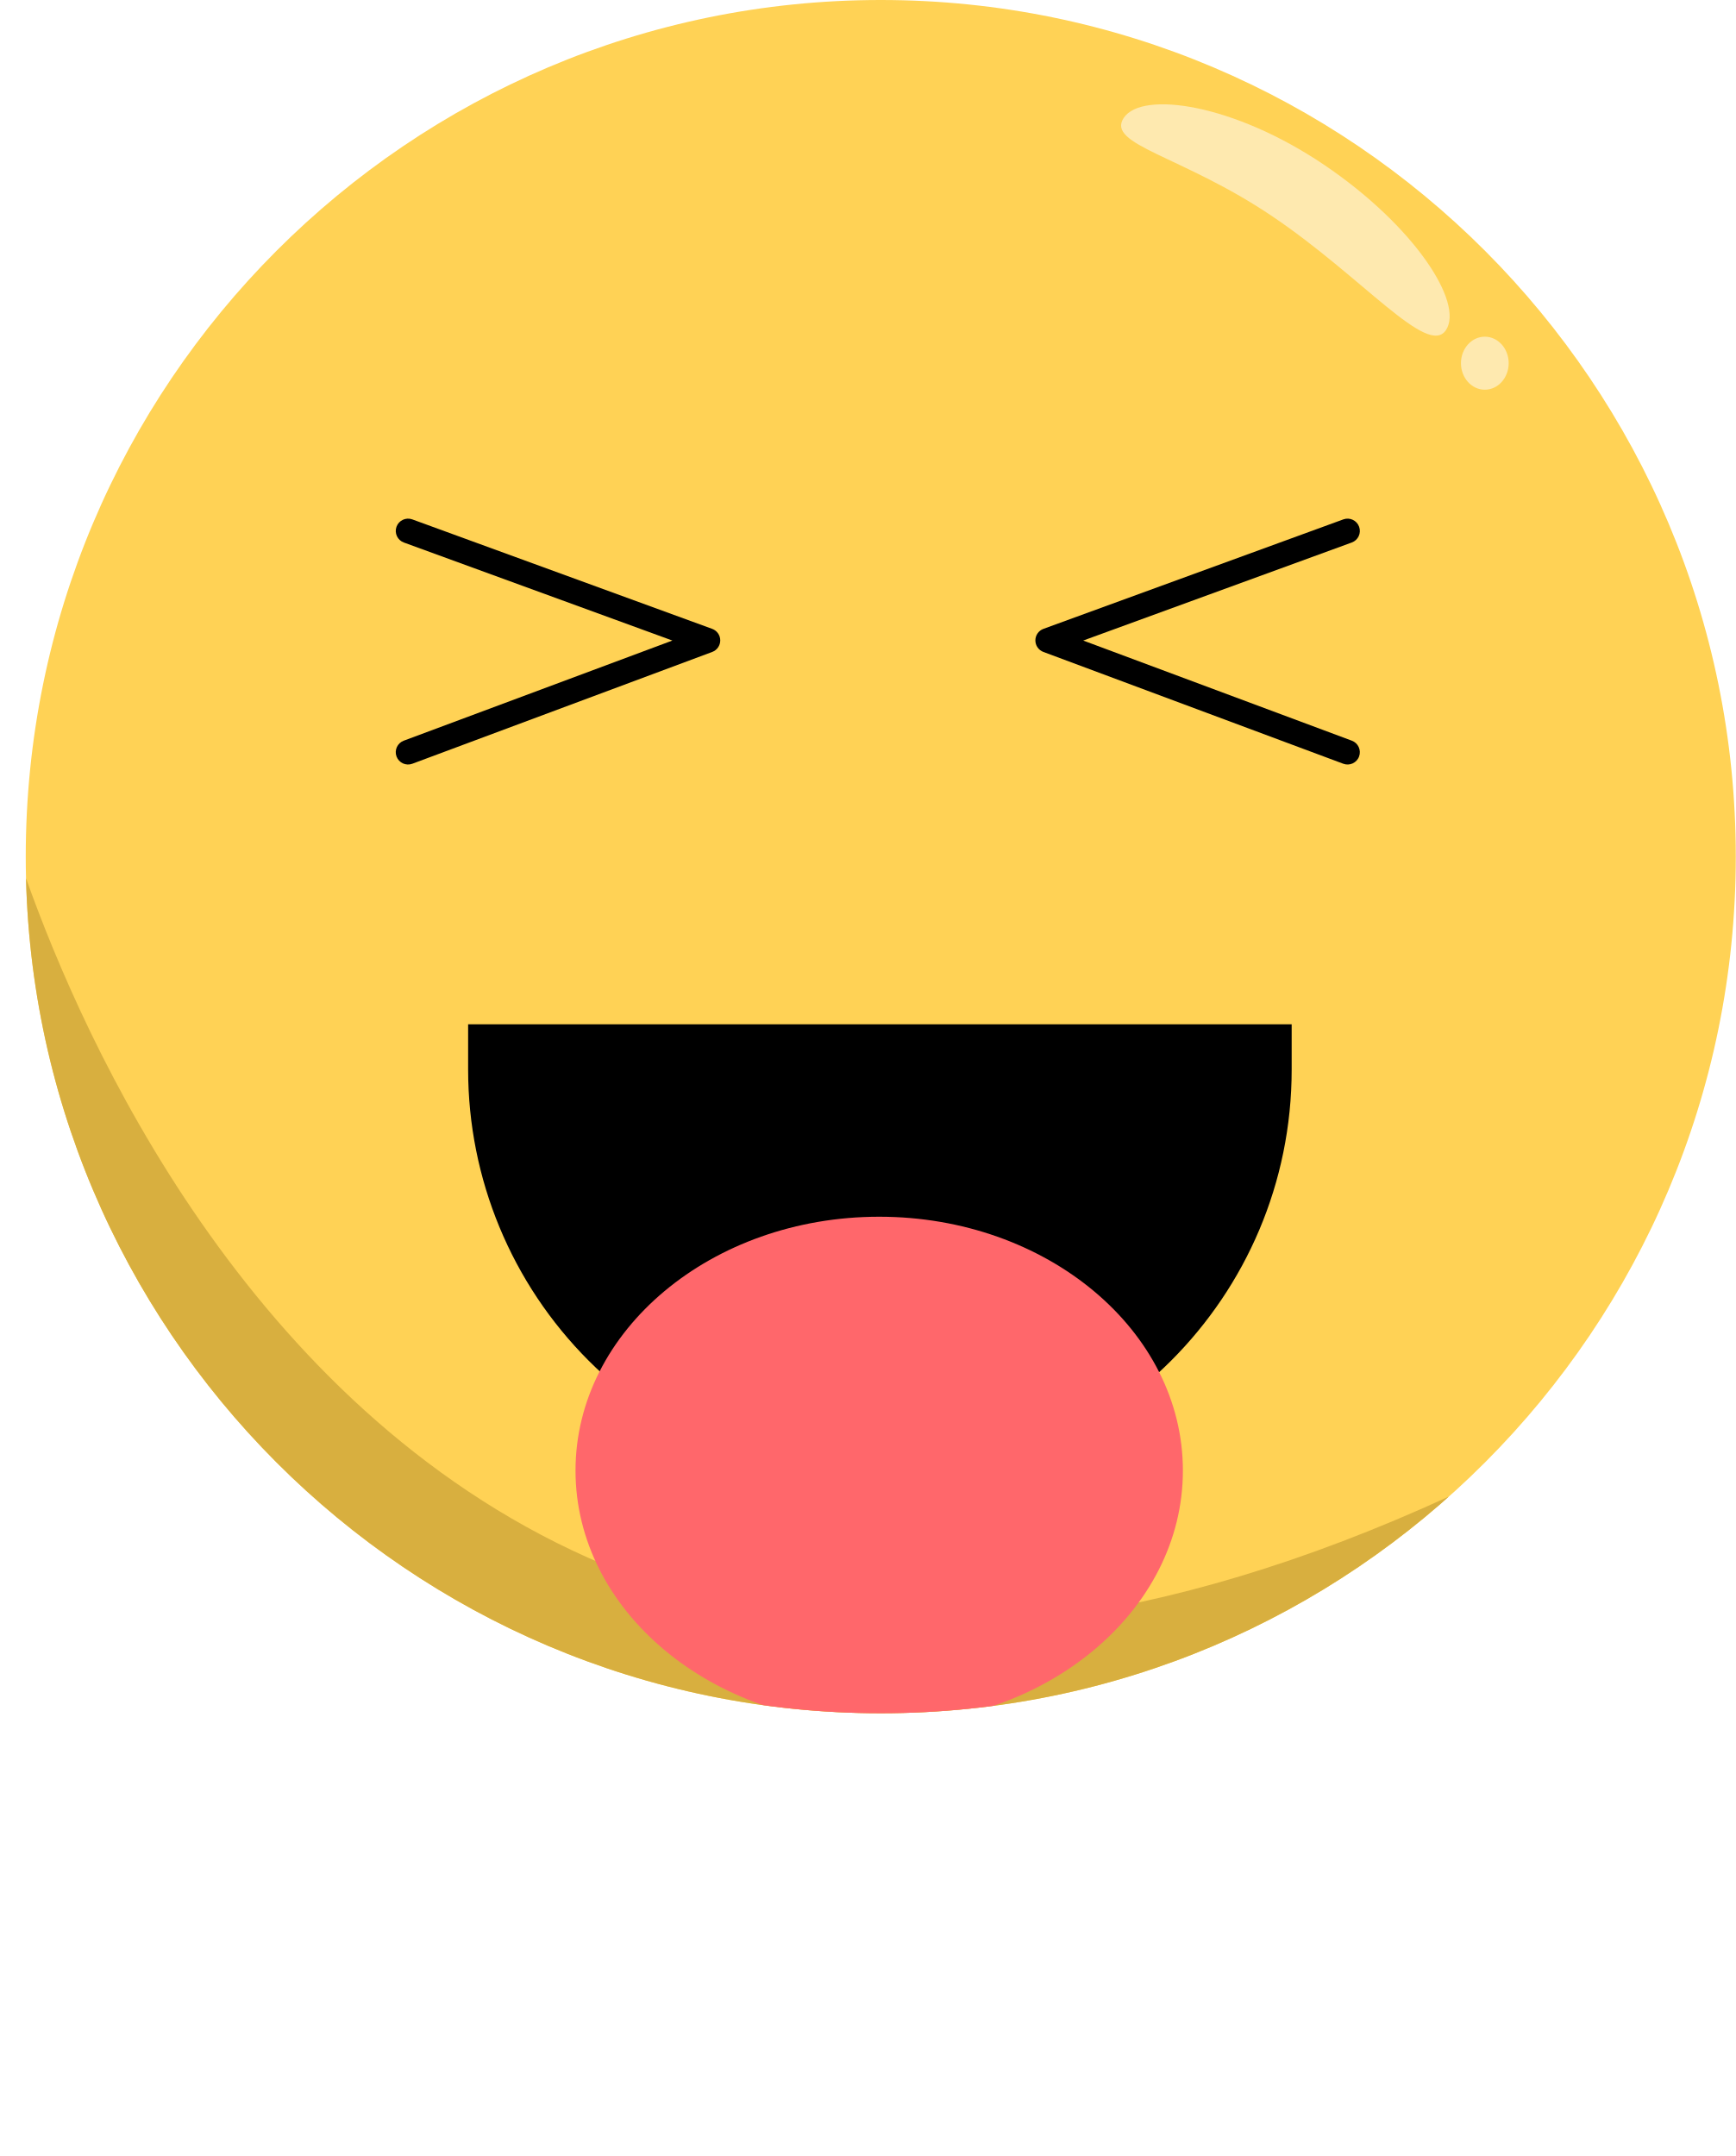
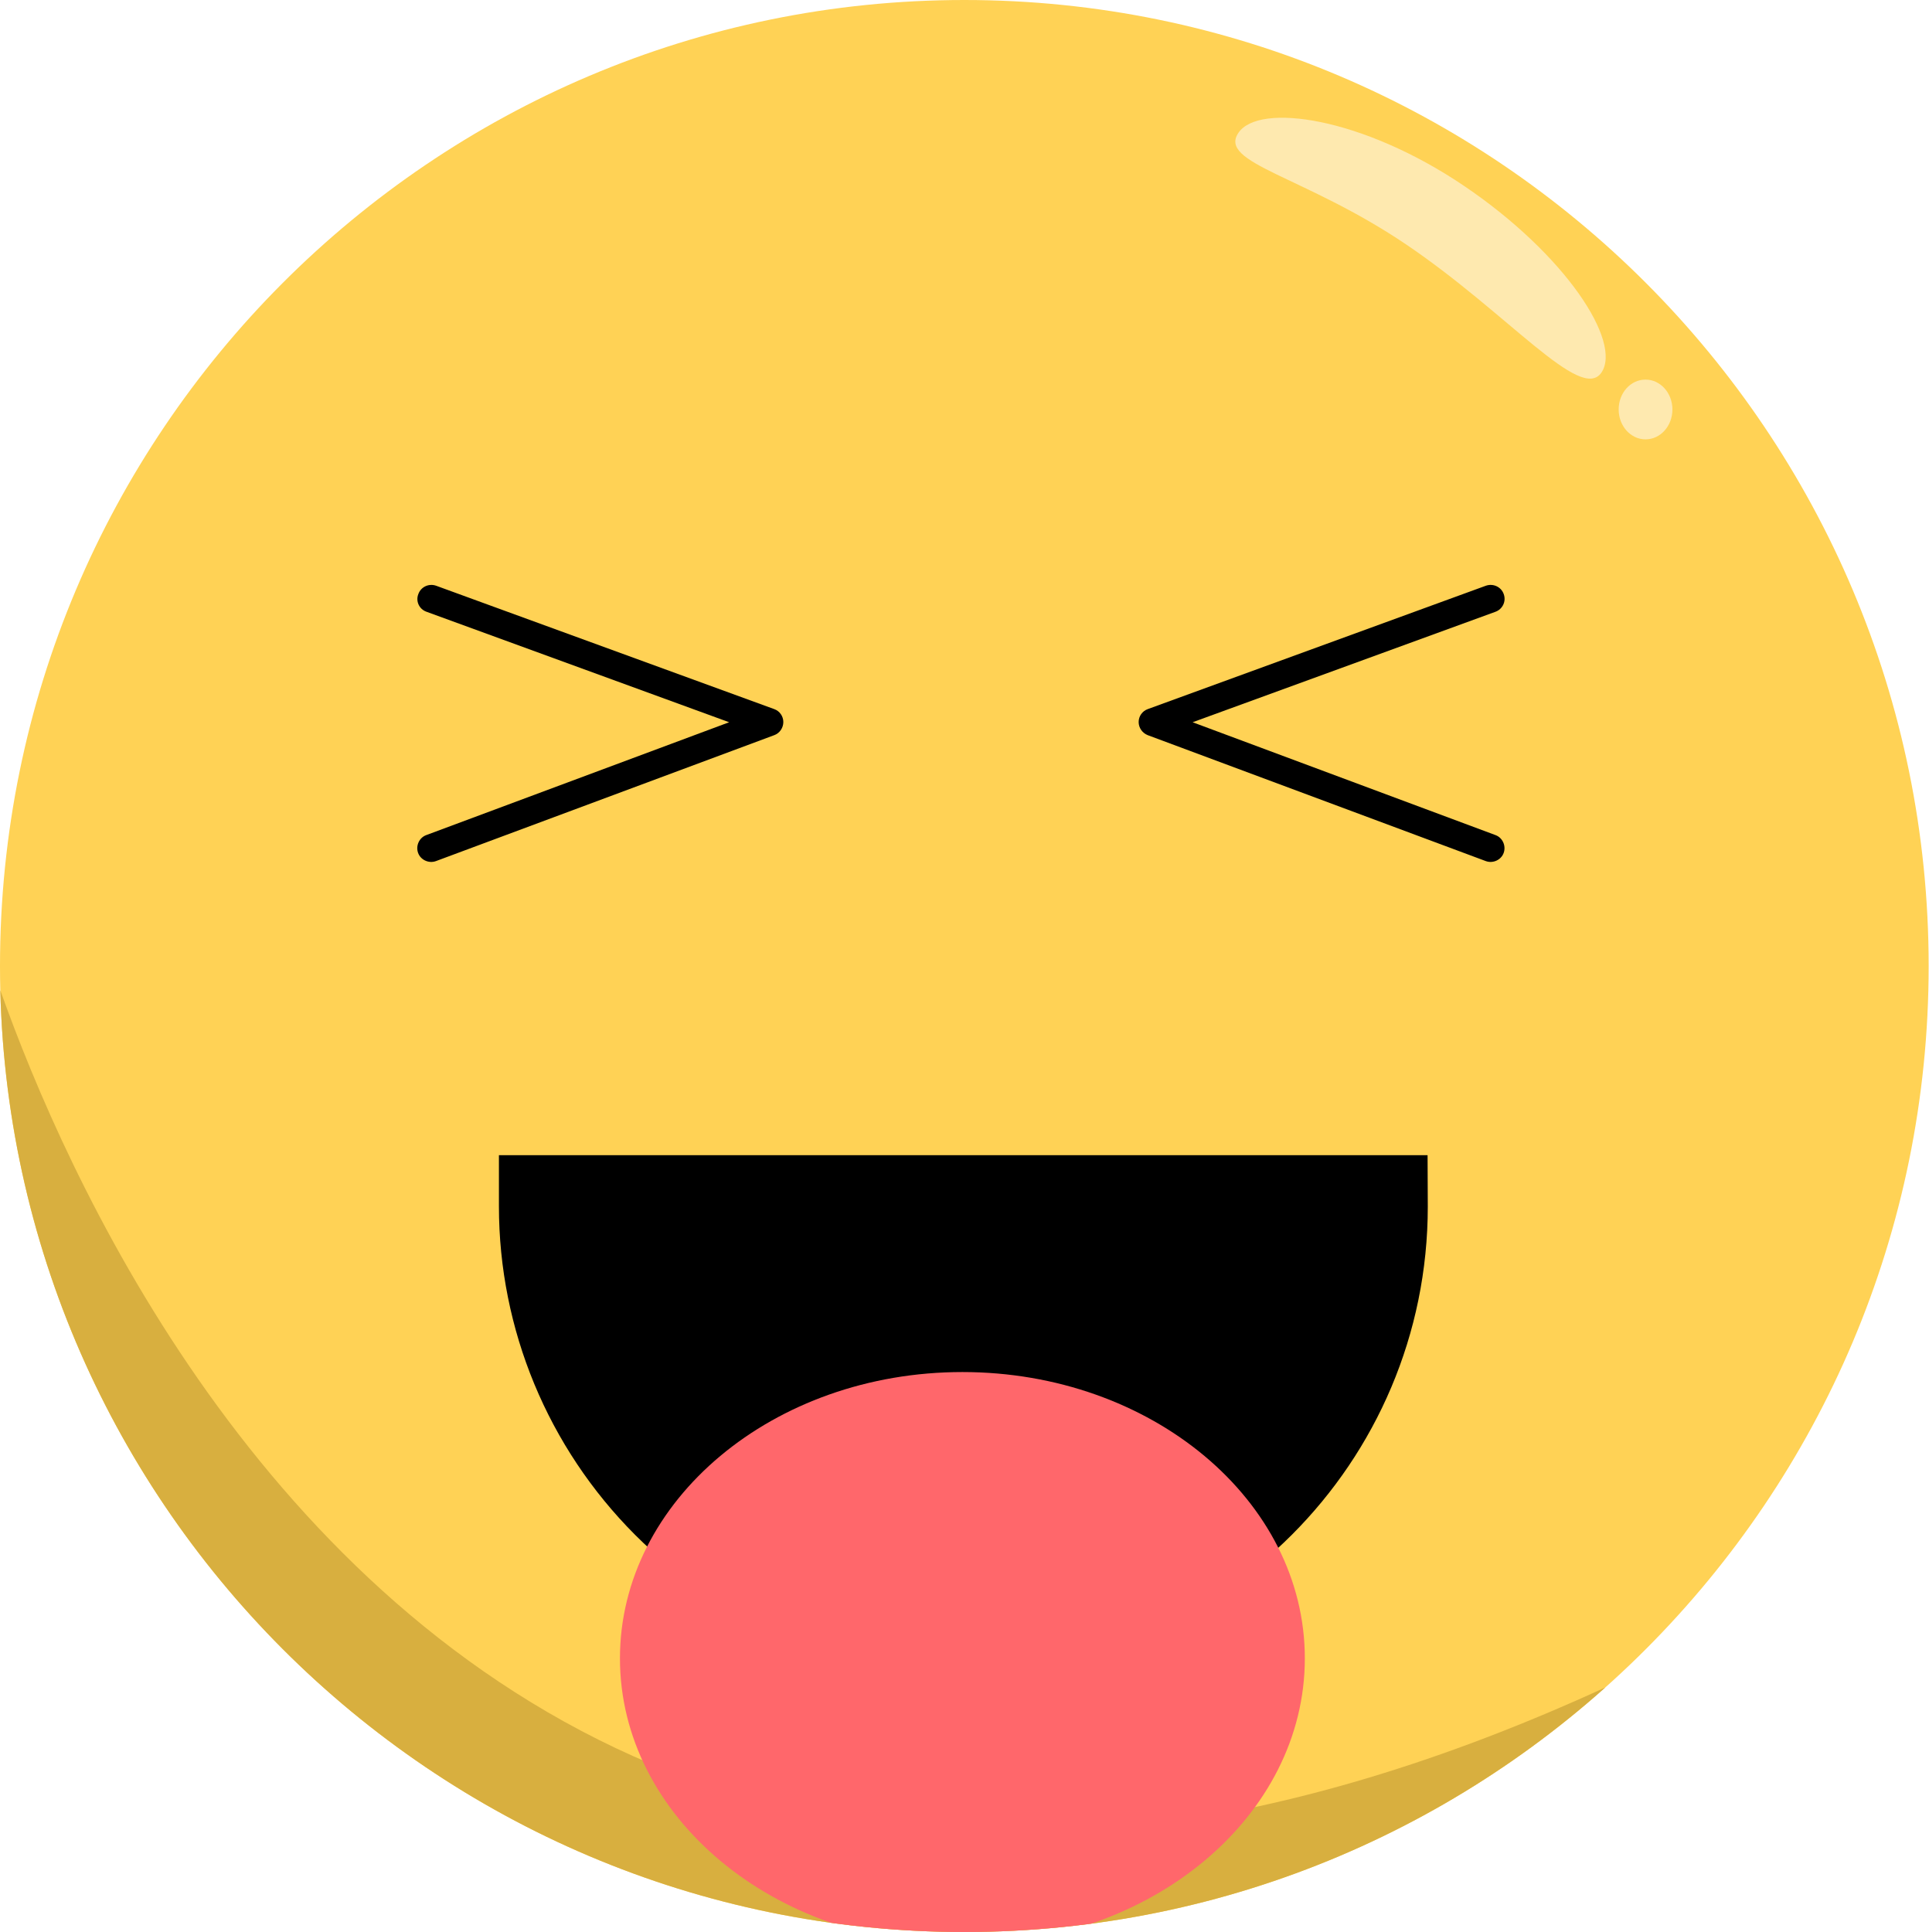
- <svg xmlns="http://www.w3.org/2000/svg" id="Lag_2" data-name="Lag 2" viewBox="0 0 910.63 1131.08">
-   <defs>
-     <style>
-       .cls-1 {
-         clip-path: url(#clippath-2);
-       }
- 
-       .cls-2 {
-         fill: #fee9af;
-       }
- 
-       .cls-2, .cls-3, .cls-4, .cls-5, .cls-6 {
-         fill-rule: evenodd;
-       }
- 
-       .cls-3 {
-         fill: #d8af3f;
-       }
- 
-       .cls-4 {
-         fill: #ffd255;
-       }
- 
-       .cls-5 {
-         fill: #ff676b;
-       }
- 
-       .cls-7 {
-         clip-path: url(#clippath-1);
-       }
- 
-       .cls-7, .cls-8 {
-         clip-rule: evenodd;
-         fill: none;
-       }
- 
-       .cls-9 {
-         clip-path: url(#clippath);
-       }
- 
-       .cls-10 {
-         clip-path: url(#clippath-3);
-       }
-     </style>
-     <clipPath id="clippath">
-       <path class="cls-8" d="m462.07,0c247.57,0,448.56,201.37,448.56,449.4s-201,449.4-448.56,449.4S13.51,697.44,13.51,449.4,214.5,0,462.07,0h0Z" />
-     </clipPath>
-     <clipPath id="clippath-1">
-       <path class="cls-8" d="m677.65,537.36H245.59v23.76c0,57.29,22.76,112.24,63.27,152.75,40.51,40.51,95.46,63.27,152.75,63.27h0c119.31,0,216.03-96.72,216.03-216.03v-23.76h0Z" />
-     </clipPath>
-     <clipPath id="clippath-2">
-       <path class="cls-7" d="m462.07,0c247.57,0,448.56,201.37,448.56,449.4s-201,449.4-448.56,449.4S13.51,697.44,13.51,449.4,214.5,0,462.07,0h0Z" />
-     </clipPath>
-     <clipPath id="clippath-3">
-       <path class="cls-8" d="m462.07,0c247.57,0,448.56,201.37,448.56,449.4s-201,449.4-448.56,449.4S13.51,697.44,13.51,449.4,214.5,0,462.07,0h0Z" />
-     </clipPath>
-   </defs>
-   <g id="Lag_1-2" data-name="Lag 1">
+ <svg xmlns="http://www.w3.org/2000/svg" xmlns:xlink="http://www.w3.org/1999/xlink" version="1.1" id="Lag_2_00000019675695540046476360000009291502588948898436_" x="0px" y="0px" viewBox="0 0 897.1 898.8" style="enable-background:new 0 0 897.1 898.8;" xml:space="preserve">
+   <style type="text/css">
+ 	.st0{fill-rule:evenodd;clip-rule:evenodd;fill:#FFD255;}
+ 	.st1{clip-path:url(#SVGID_00000070829679710503662360000017229346639591391932_);}
+ 	.st2{fill-rule:evenodd;clip-rule:evenodd;fill:#D8AF3F;}
+ 	.st3{fill-rule:evenodd;clip-rule:evenodd;fill:#FEE9AF;}
+ 	.st4{fill-rule:evenodd;clip-rule:evenodd;}
+ 	.st5{clip-path:url(#SVGID_00000013192972585293754910000002934922503143412375_);}
+ 	.st6{clip-path:url(#SVGID_00000092436109135066607330000010697772122618274970_);}
+ 	.st7{fill-rule:evenodd;clip-rule:evenodd;fill:#FF676B;}
+ 	.st8{clip-path:url(#SVGID_00000083055527931704379870000002815110000763078539_);}
+ </style>
+   <g id="Lag_1-2">
    <g>
-       <path class="cls-4" d="m462.07,0c247.57,0,448.56,201.37,448.56,449.4s-201,449.4-448.56,449.4S13.51,697.44,13.51,449.4,214.5,0,462.07,0h0Z" />
-       <g class="cls-9">
-         <path class="cls-3" d="m0,417.41s172.1,685.18,820.6,337.6l-12.56,376.07-789.53-26.1L0,417.41h0Z" />
-         <path class="cls-2" d="m778.97,176.63c6.91,0,12.52,6.23,12.52,13.91s-5.61,13.91-12.52,13.91-12.52-6.23-12.52-13.91,5.61-13.91,12.52-13.91h0Z" />
-         <path class="cls-2" d="m589.59,61.77c9.62-14.24,57.66-7.32,105.05,24.69,47.39,32.01,73.53,72.52,63.91,86.76-9.62,14.24-43.51-27.62-90.9-59.63-47.39-32.01-87.68-37.57-78.07-51.81h0Z" />
-         <path class="cls-6" d="m677.65,537.36H245.59v23.76c0,57.29,22.76,112.24,63.27,152.75,40.51,40.51,95.46,63.27,152.75,63.27h0c119.31,0,216.03-96.72,216.03-216.03v-23.76h0Z" />
+       <path class="st0" d="M448.6,0c247.6,0,448.6,201.4,448.6,449.4s-201,449.4-448.6,449.4S0,697.4,0,449.4S201,0,448.6,0L448.6,0z" />
+       <g>
+         <defs>
+           <path id="SVGID_1_" d="M448.6,0c247.6,0,448.6,201.4,448.6,449.4s-201,449.4-448.6,449.4S0,697.4,0,449.4S201,0,448.6,0L448.6,0      z" />
+         </defs>
+         <clipPath id="SVGID_00000002354508252772589600000000727695150972374406_">
+           <use xlink:href="#SVGID_1_" style="overflow:visible;" />
+         </clipPath>
+         <g style="clip-path:url(#SVGID_00000002354508252772589600000000727695150972374406_);">
+           <path class="st2" d="M-13.5,417.4c0,0,172.1,685.2,820.6,337.6l-12.6,376.1L5,1105L-13.5,417.4L-13.5,417.4z" />
+           <path class="st3" d="M765.5,176.6c6.9,0,12.5,6.2,12.5,13.9s-5.6,13.9-12.5,13.9s-12.5-6.2-12.5-13.9S758.5,176.6,765.5,176.6      L765.5,176.6z" />
+           <path class="st3" d="M576.1,61.8c9.6-14.2,57.7-7.3,105,24.7s73.5,72.5,63.9,86.8c-9.6,14.2-43.5-27.6-90.9-59.6      S566.5,76,576.1,61.8L576.1,61.8L576.1,61.8z" />
+           <path class="st4" d="M664.1,537.4H232.1v23.8c0,57.3,22.8,112.2,63.3,152.8c40.5,40.5,95.5,63.3,152.8,63.3l0,0      c119.3,0,216-96.7,216-216L664.1,537.4L664.1,537.4L664.1,537.4z" />
+         </g>
      </g>
-       <g class="cls-1">
-         <path class="cls-5" d="m461.25,638.32c87.93,0,159.32,59.68,159.32,133.18s-71.39,133.18-159.32,133.18-159.32-59.68-159.32-133.18,71.39-133.18,159.32-133.18h0Z" />
+       <g>
+         <defs>
+           <path id="SVGID_00000070823444485757613550000017732944565242969735_" d="M664.1,537.4H232.1v23.8c0,57.3,22.8,112.2,63.3,152.8      c40.5,40.5,95.5,63.3,152.8,63.3l0,0c119.3,0,216-96.7,216-216L664.1,537.4L664.1,537.4L664.1,537.4z" />
+         </defs>
+         <defs>
+           <path id="SVGID_00000044154540579171595030000010052211392451185581_" d="M448.6,0c247.6,0,448.6,201.4,448.6,449.4      s-201,449.4-448.6,449.4S0,697.4,0,449.4S201,0,448.6,0L448.6,0z" />
+         </defs>
+         <clipPath id="SVGID_00000096016869122917016350000015034913877550133632_">
+           <use xlink:href="#SVGID_00000070823444485757613550000017732944565242969735_" style="overflow:visible;" />
+         </clipPath>
+         <clipPath id="SVGID_00000141426992410573116660000012599534366179143298_" style="clip-path:url(#SVGID_00000096016869122917016350000015034913877550133632_);">
+           <use xlink:href="#SVGID_00000044154540579171595030000010052211392451185581_" style="overflow:visible;" />
+         </clipPath>
+         <g style="clip-path:url(#SVGID_00000141426992410573116660000012599534366179143298_);">
+           <path class="st7" d="M447.7,638.3c87.9,0,159.3,59.7,159.3,133.2s-71.4,133.2-159.3,133.2S288.4,845,288.4,771.5      S359.8,638.3,447.7,638.3L447.7,638.3z" />
+         </g>
      </g>
-       <g class="cls-10">
-         <path class="cls-6" d="m211.86,284.61l140.89,51.43-140.93,52.54c-3.34,1.25-5.04,4.97-3.79,8.3,1.25,3.34,4.97,5.04,8.3,3.79l157.33-58.65c2.53-.94,4.21-3.37,4.2-6.07,0-2.7-1.7-5.11-4.24-6.04l-157.32-57.43c-3.35-1.22-7.05.5-8.28,3.85-1.22,3.35.5,7.05,3.85,8.28h0Zm492.88-12.13l-157.32,57.43c-2.54.93-4.23,3.34-4.24,6.04-.01,2.7,1.67,5.12,4.2,6.07l157.32,58.65c3.34,1.25,7.06-.45,8.3-3.79,1.24-3.34-.46-7.06-3.79-8.3l-140.93-52.54,140.89-51.43c3.35-1.22,5.07-4.93,3.85-8.28-1.22-3.35-4.93-5.07-8.28-3.85h0Z" />
+       <g>
+         <defs>
+           <path id="SVGID_00000081645998857896973580000016822787798269906867_" d="M448.6,0c247.6,0,448.6,201.4,448.6,449.4      s-201,449.4-448.6,449.4S0,697.4,0,449.4S201,0,448.6,0L448.6,0z" />
+         </defs>
+         <clipPath id="SVGID_00000110456064383877457250000003235535824104842136_">
+           <use xlink:href="#SVGID_00000081645998857896973580000016822787798269906867_" style="overflow:visible;" />
+         </clipPath>
+         <g style="clip-path:url(#SVGID_00000110456064383877457250000003235535824104842136_);">
+           <path class="st4" d="M198.4,284.6L339.2,336l-140.9,52.5c-3.3,1.2-5,5-3.8,8.3c1.2,3.3,5,5,8.3,3.8L360.2,342      c2.5-0.9,4.2-3.4,4.2-6.1c0-2.7-1.7-5.1-4.2-6l-157.3-57.4c-3.4-1.2-7.1,0.5-8.3,3.9C193.3,279.7,195,283.4,198.4,284.6      L198.4,284.6L198.4,284.6z M691.2,272.5l-157.3,57.4c-2.5,0.9-4.2,3.3-4.2,6s1.7,5.1,4.2,6.1l157.3,58.6      c3.3,1.2,7.1-0.5,8.3-3.8s-0.5-7.1-3.8-8.3L554.8,336l140.9-51.4c3.3-1.2,5.1-4.9,3.8-8.3C698.3,273,694.6,271.3,691.2,272.5      L691.2,272.5z" />
+         </g>
      </g>
    </g>
  </g>
</svg>
